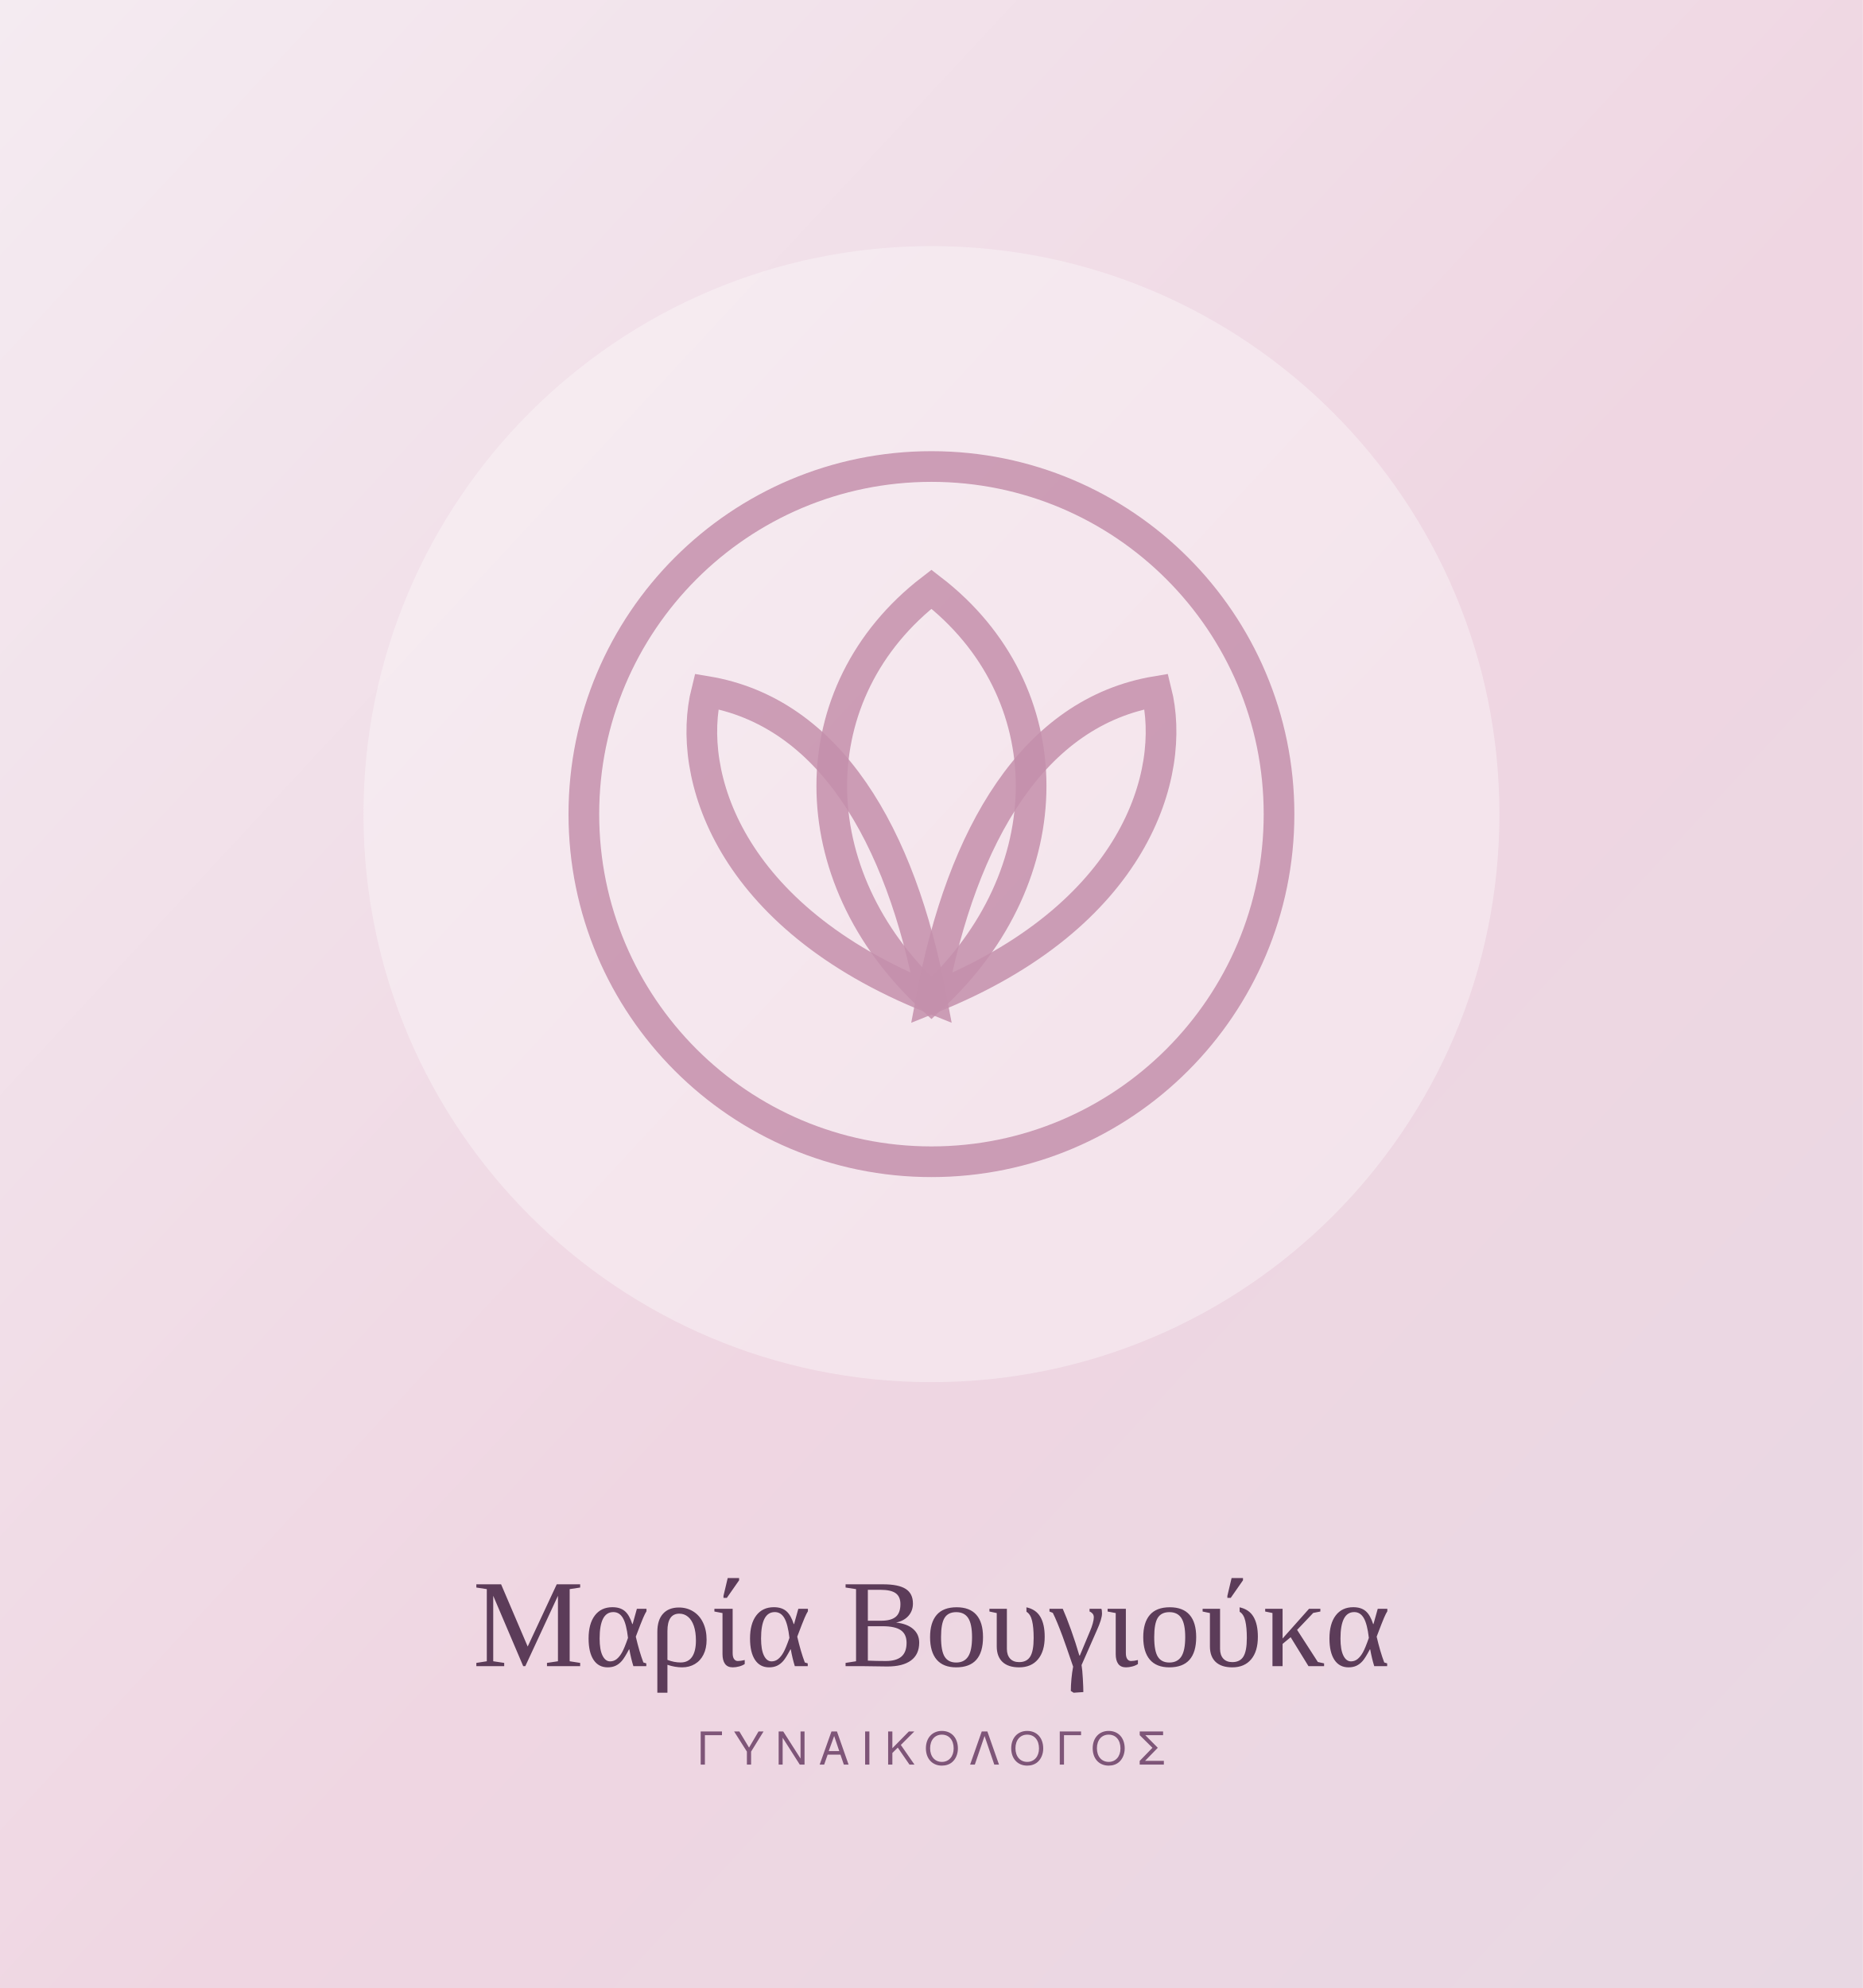
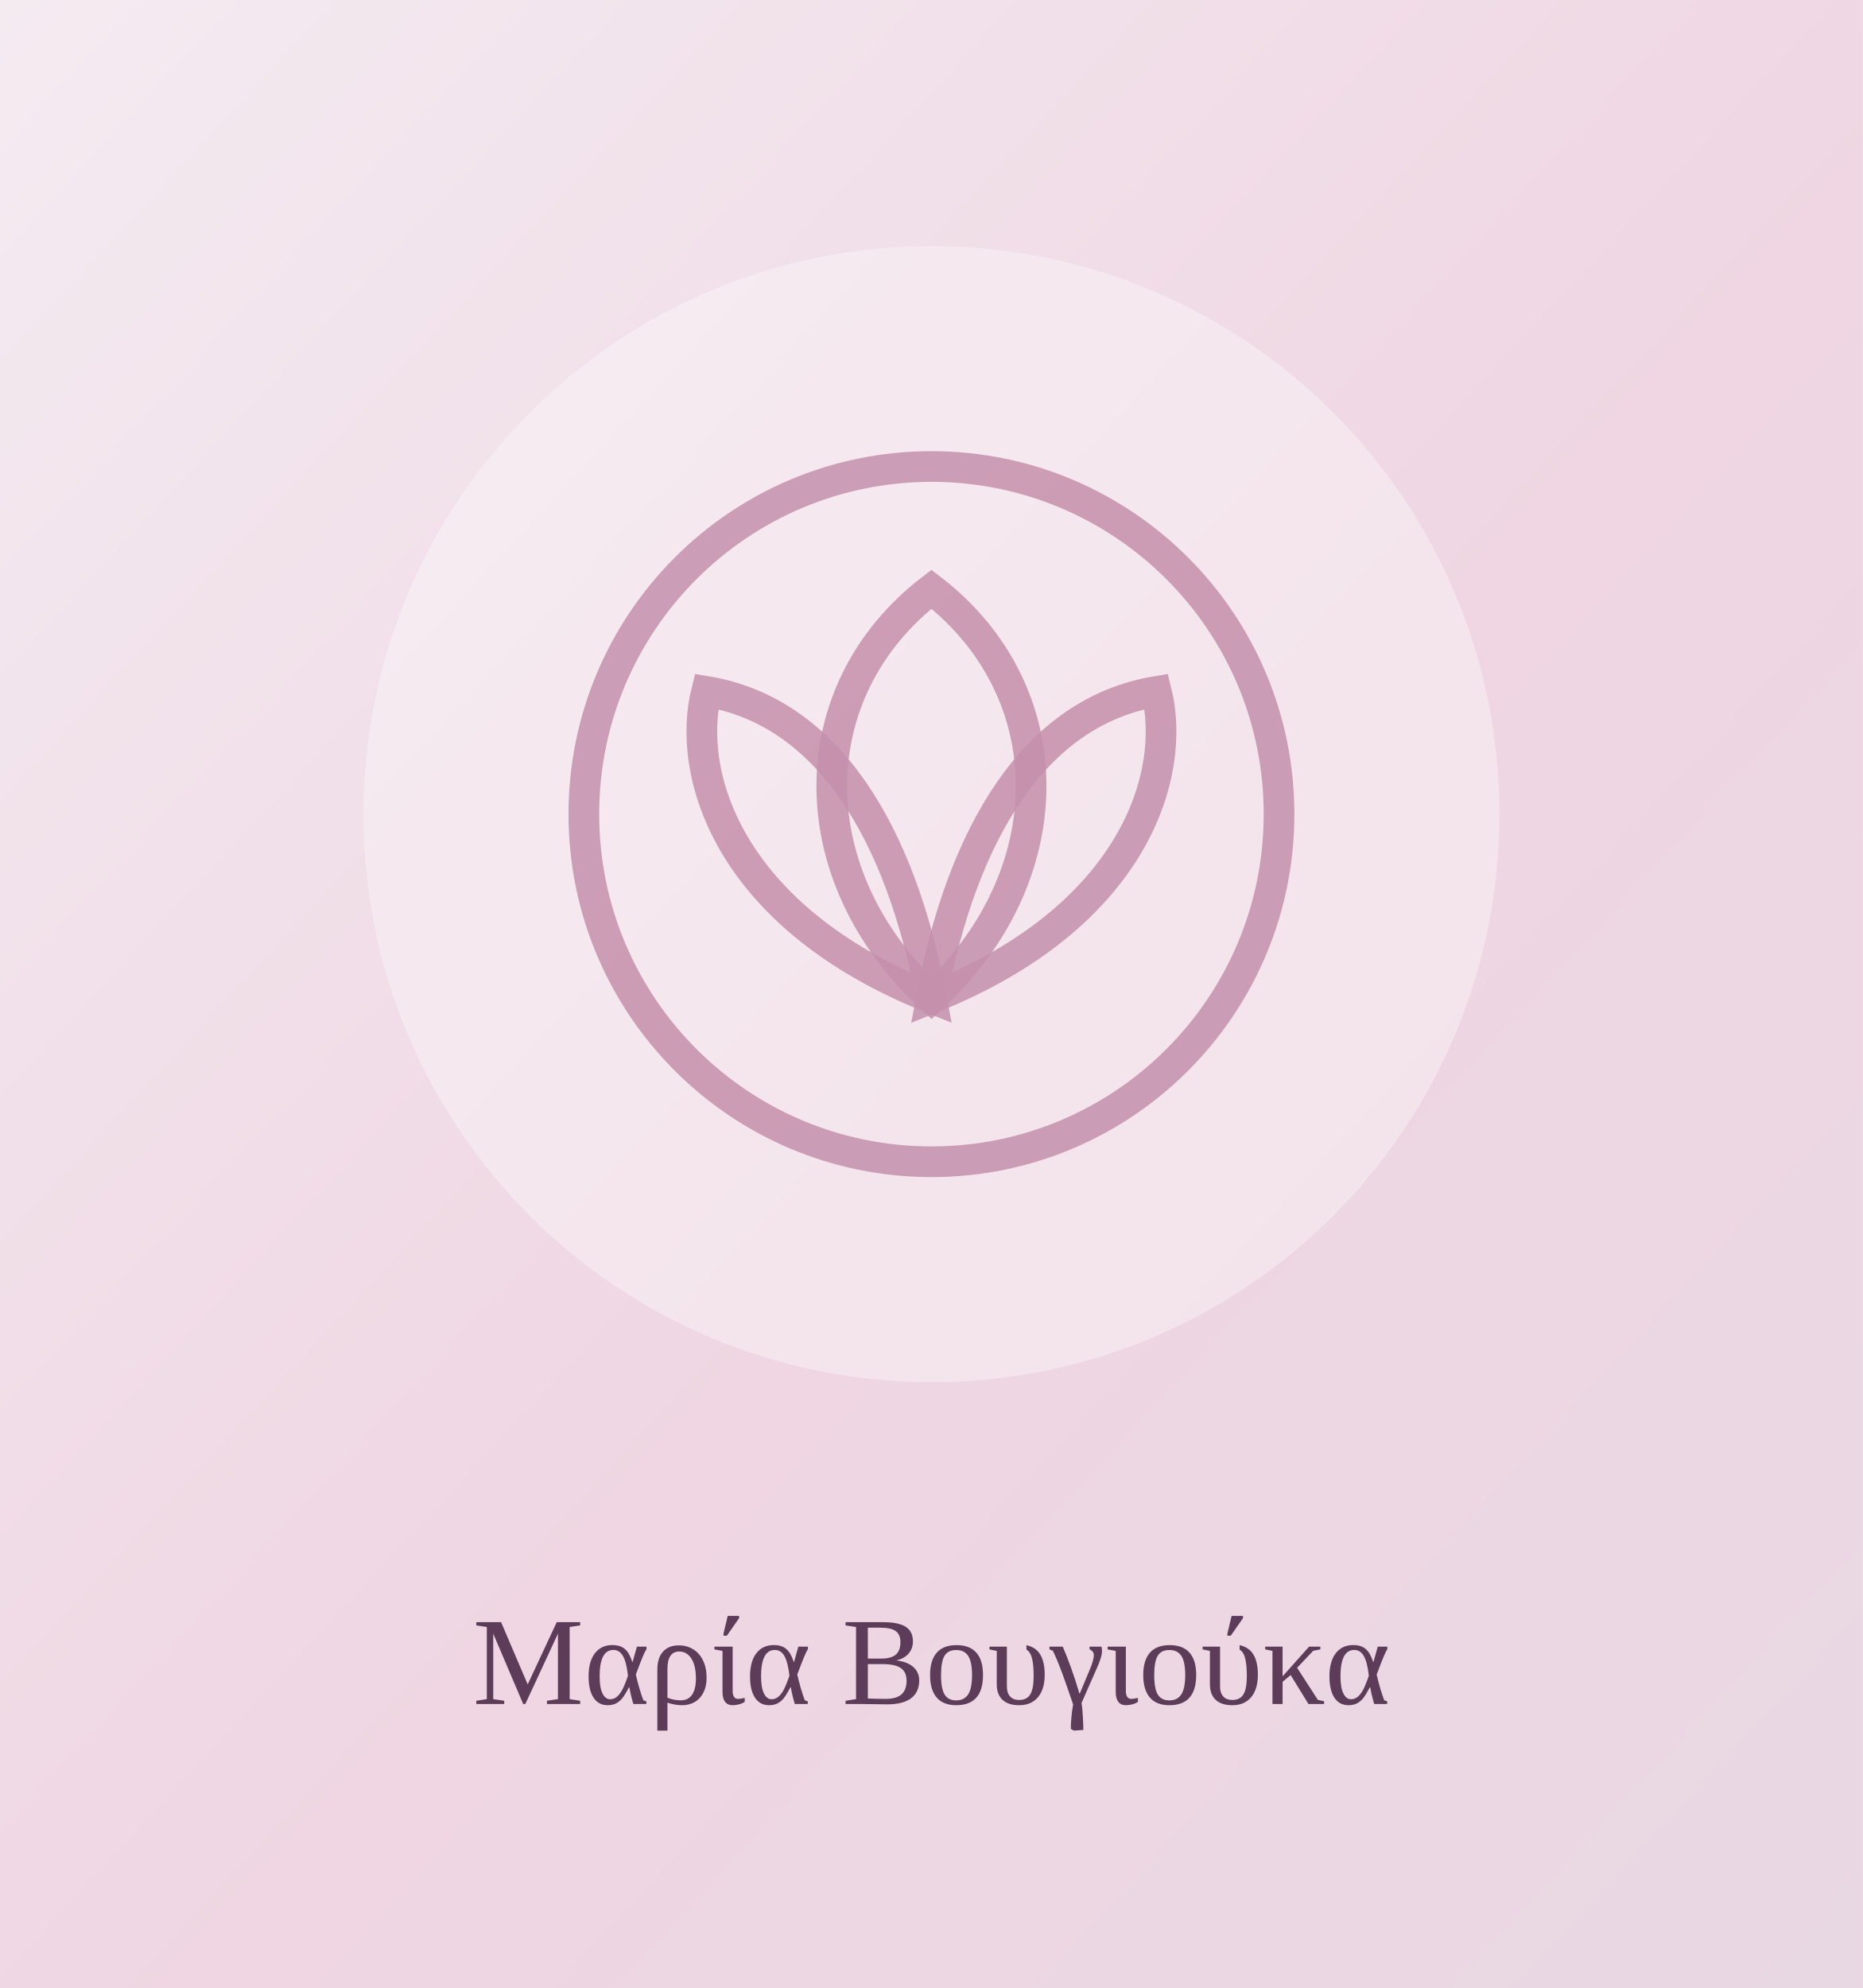
- <svg xmlns="http://www.w3.org/2000/svg" viewBox="0 0 984 1050" width="984" height="1050" role="img" aria-label="Μαρία Βουγιούκα — Μαιευτήρας Χειρουργός Γυναικολόγος">
+ <svg xmlns="http://www.w3.org/2000/svg" viewBox="0 0 984 1050" width="984" height="1050" role="img" aria-label="Μαρία Βουγιούκα">
  <defs>
    <linearGradient id="bg" x1="0" y1="0" x2="1" y2="1">
      <stop offset="0%" stop-color="#f4ebf1" />
      <stop offset="55%" stop-color="#efd6e2" />
      <stop offset="100%" stop-color="#e8d8e3" />
    </linearGradient>
    <style>
      .m  { fill: none; stroke: #c48fab; stroke-width: 3; opacity: 0.85; }
      .t1 { font-family: Georgia, "Times New Roman", serif; font-size: 66px; font-weight: 500; fill: #5c3c59; text-anchor: middle; }
-       .t2 { font-family: Helvetica, Arial, sans-serif; font-size: 24px; font-weight: 400; fill: #7e5578; letter-spacing: 6px; text-anchor: middle; }
    </style>
  </defs>
  <rect width="984" height="1050" fill="url(#bg)" />
  <circle cx="492" cy="430" r="300" fill="#fbf7f9" opacity="0.45" />
  <g transform="translate(492 430) scale(5.4)">
    <circle class="m" cx="0" cy="0" r="34" />
    <path class="m" d="M0 18 C -13 6, -13 -12, 0 -22 C 13 -12, 13 6, 0 18 Z" />
    <path class="m" d="M0 18 C -20 10, -24 -4, -22 -12 C -10 -10, -3 2, 0 18 Z" />
    <path class="m" d="M0 18 C 20 10, 24 -4, 22 -12 C 10 -10, 3 2, 0 18 Z" />
  </g>
-   <text class="t1" x="492" y="880">Μαρία Βουγιούκα</text>
-   <text class="t2" x="492" y="932">ΓΥΝΑΙΚΟΛΟΓΟΣ</text>
+   <text class="t1" x="492" y="900">Μαρία Βουγιούκα</text>
</svg>
